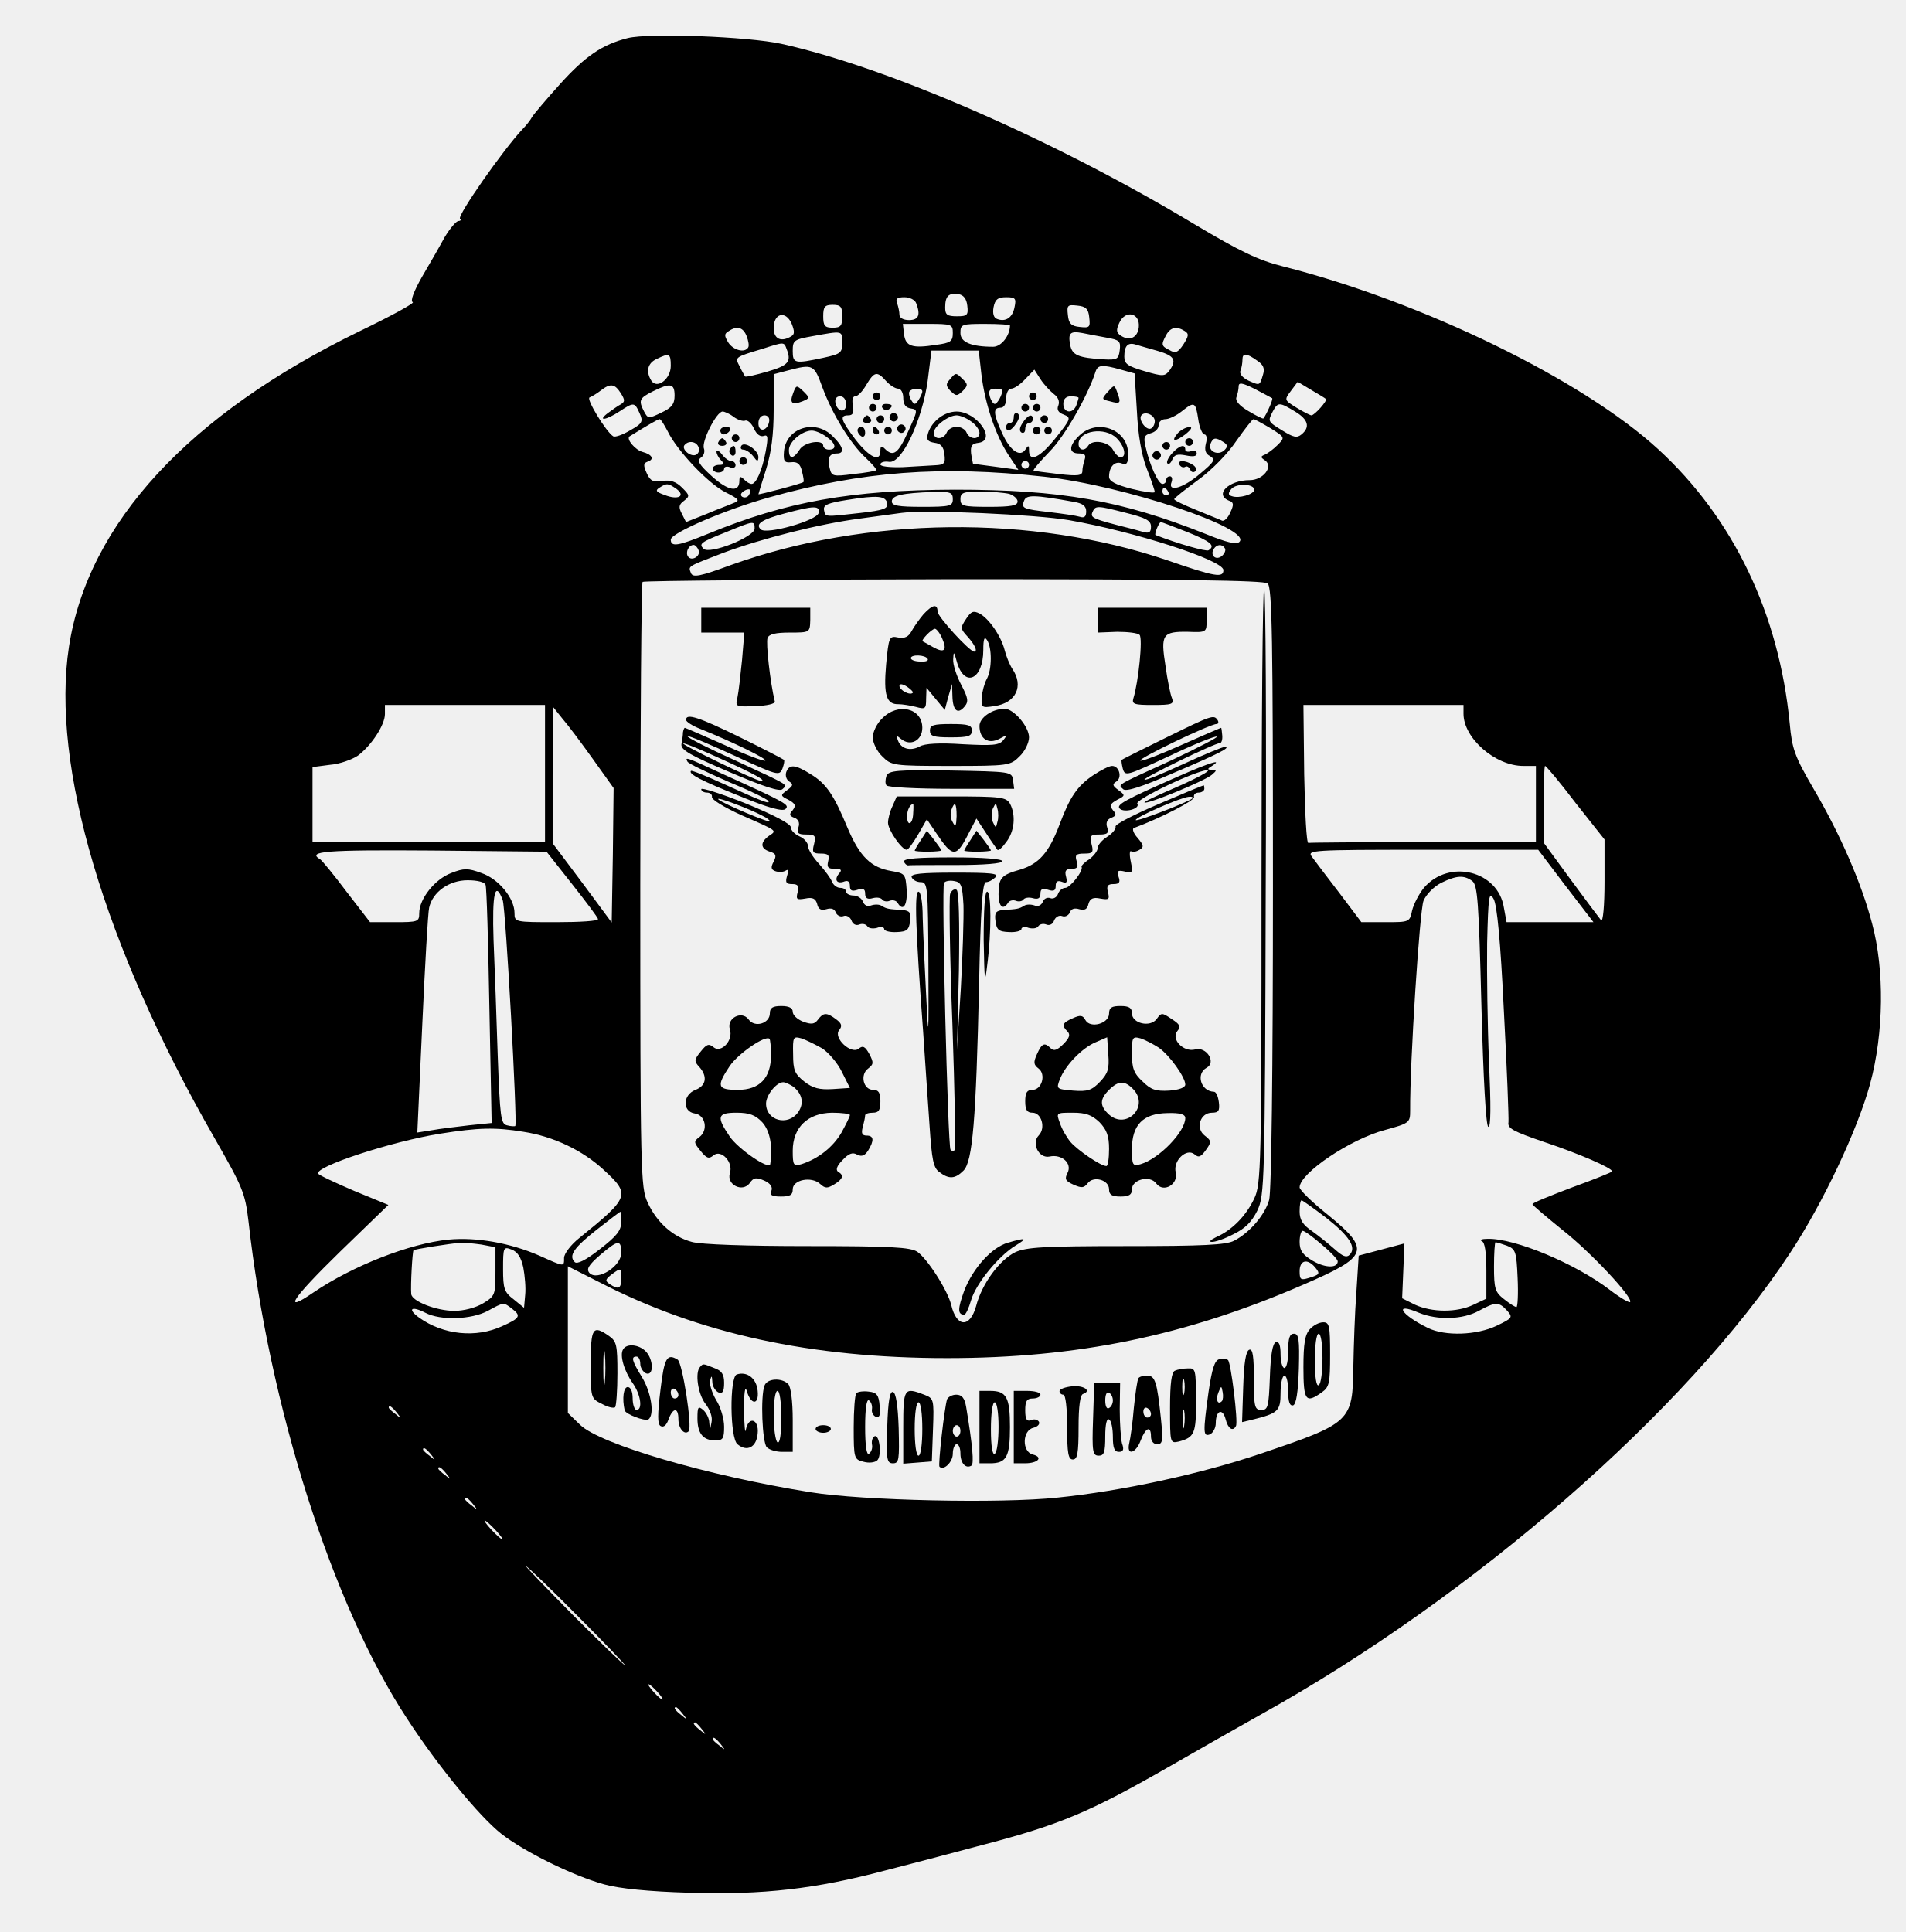
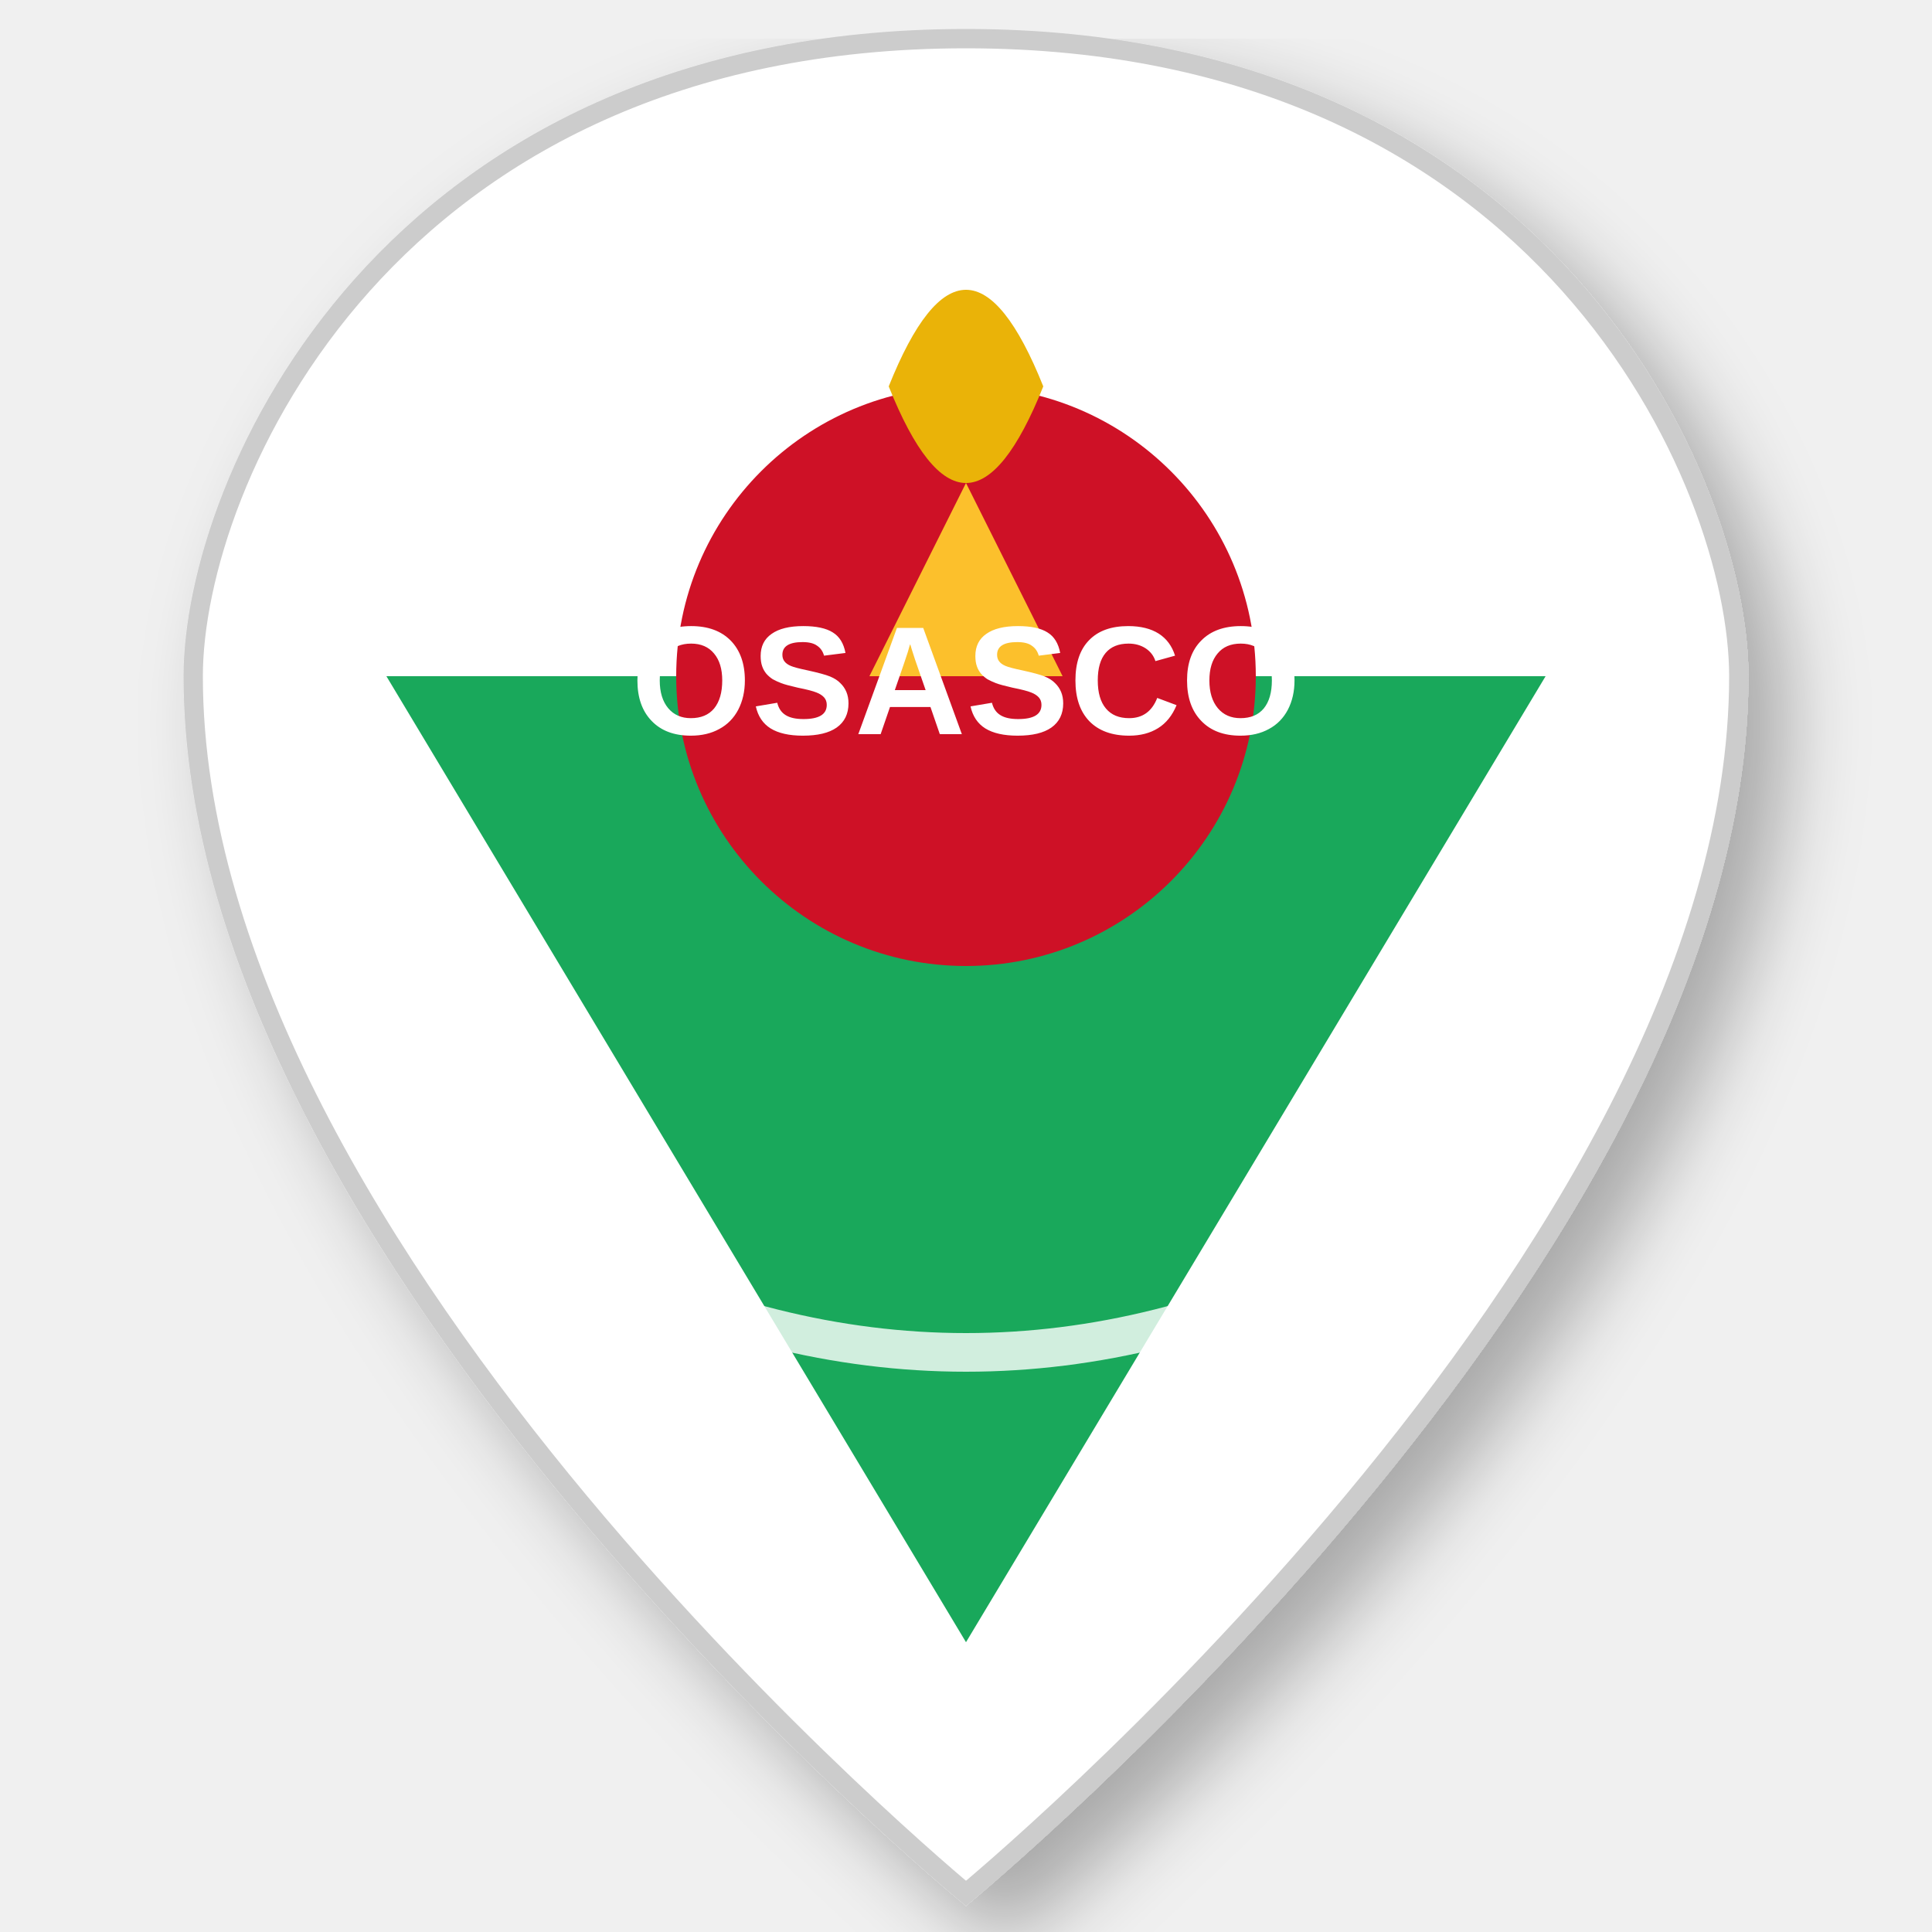
- <svg xmlns="http://www.w3.org/2000/svg" version="1.0" width="500pt" height="507pt" viewBox="0 0 500 507" preserveAspectRatio="xMidYMid meet">
-   <g transform="translate(0,507) scale(0.1,-0.1)" fill="#000000" stroke="none">
-     <path d="M1647 4970 c-67 -17 -111 -47 -177 -120 -36 -40 -69 -79 -74 -87 -4 -8 -16 -23 -25 -32 -50 -53 -172 -227 -164 -235 4 -3 1 -6 -4 -6 -6 0 -22 -19 -36 -42 -13 -24 -40 -71 -60 -105 -21 -37 -31 -63 -24 -66 6 -2 -56 -36 -139 -76 -448 -218 -713 -504 -763 -828 -48 -311 92 -784 381 -1288 75 -131 81 -145 90 -220 54 -484 219 -1005 416 -1305 80 -123 189 -256 247 -302 60 -47 187 -110 270 -133 39 -11 117 -19 225 -22 192 -6 330 10 511 58 63 16 173 45 244 64 216 56 292 88 508 212 64 37 170 97 234 133 558 310 1119 799 1390 1212 86 130 177 323 210 444 36 133 38 299 5 421 -28 106 -83 233 -154 354 -49 84 -56 104 -62 170 -28 289 -148 539 -345 720 -198 182 -618 387 -985 480 -64 16 -112 39 -231 110 -369 222 -804 412 -1085 474 -87 19 -346 29 -403 15z m891 -702 c3 -25 0 -28 -27 -28 -26 0 -31 4 -31 23 0 30 9 39 35 35 13 -2 21 -12 23 -30z m-134 6 c12 -31 6 -44 -19 -44 -15 0 -25 6 -25 14 0 8 -3 21 -6 30 -5 12 0 16 19 16 14 0 28 -7 31 -16z m258 -10 c-5 -27 -23 -40 -46 -31 -9 3 -12 15 -9 31 4 20 11 26 33 26 24 0 27 -3 22 -26z m-452 -24 c0 -25 -4 -30 -25 -30 -21 0 -25 5 -25 30 0 25 4 30 25 30 21 0 25 -5 25 -30z m648 -3 c3 -26 1 -28 -25 -25 -22 2 -29 9 -31 31 -3 26 -1 28 25 25 22 -2 29 -9 31 -31z m-781 -49 c-27 -17 -47 -8 -47 21 0 39 31 47 47 12 8 -20 8 -28 0 -33z m911 23 c-3 -27 -24 -37 -47 -22 -12 8 -13 15 -4 34 16 35 55 26 51 -12z m-488 -15 c0 -22 -6 -26 -44 -31 -63 -10 -80 -4 -84 28 l-3 27 65 0 c63 0 66 -1 66 -24z m150 20 c0 -27 -23 -56 -44 -56 -58 0 -86 12 -86 36 0 23 3 24 65 24 36 0 65 -2 65 -4z m-691 -28 c5 -13 7 -26 4 -30 -9 -15 -39 -7 -52 13 -11 18 -11 23 1 30 22 15 38 10 47 -13z m1150 13 c11 -7 10 -13 -4 -35 -14 -21 -21 -24 -36 -15 -22 11 -23 14 -9 40 11 20 27 24 49 10z m-899 -30 c0 -27 -4 -30 -50 -40 -75 -16 -80 -15 -80 18 0 28 3 30 53 39 78 14 77 15 77 -17z m693 13 c34 -6 38 -9 35 -33 -3 -24 -7 -26 -43 -24 -66 4 -82 11 -87 38 -6 31 0 37 32 31 14 -3 42 -8 63 -12z m-839 -30 c13 -33 5 -43 -50 -59 -31 -9 -57 -15 -59 -13 -1 2 -8 13 -14 26 -13 25 -15 24 61 47 56 18 55 18 62 -1z m974 -5 c44 -13 50 -24 30 -52 -12 -15 -17 -15 -65 -1 -44 13 -53 19 -53 38 0 28 9 38 29 32 9 -3 35 -10 59 -17z m-463 -61 c9 -76 37 -160 71 -212 l26 -39 -59 8 c-32 4 -59 8 -60 8 0 1 -3 13 -5 27 -2 20 2 26 20 28 48 7 -5 82 -58 82 -32 0 -65 -25 -75 -57 -5 -17 -1 -22 17 -25 17 -2 24 -11 26 -30 3 -24 0 -28 -25 -29 -15 -1 -54 -3 -85 -5 -34 -1 -58 2 -58 7 0 6 10 9 23 7 33 -5 86 107 101 212 l10 80 62 0 62 0 7 -62z m-815 22 c0 -35 -36 -62 -51 -39 -15 24 -10 46 14 57 33 16 37 15 37 -18z m1538 14 c17 -11 21 -21 16 -37 -9 -30 -8 -29 -38 -16 -16 8 -25 18 -21 27 3 7 5 20 5 28 0 18 10 18 38 -2z m-1140 -71 c26 -70 73 -147 114 -185 17 -16 29 -30 27 -32 -2 -2 -29 -7 -60 -10 -53 -7 -57 -6 -62 15 -7 27 -1 39 19 39 21 0 17 18 -11 45 -46 47 -123 22 -128 -40 -2 -25 1 -30 19 -28 16 2 24 -5 28 -23 4 -15 6 -28 4 -29 -3 -4 -118 -34 -118 -32 0 1 9 31 20 65 14 45 20 92 20 157 l0 93 38 10 c65 17 68 16 90 -45z m783 47 l36 -10 6 -98 c3 -63 12 -116 26 -152 12 -30 21 -58 21 -61 0 -4 -27 0 -60 8 -43 11 -60 20 -60 32 0 26 15 42 33 35 14 -5 17 0 17 25 0 63 -79 94 -127 49 -29 -27 -30 -48 -2 -48 15 0 19 -4 15 -16 -3 -9 -6 -22 -6 -30 0 -12 -11 -14 -62 -8 -35 4 -64 8 -66 9 -2 2 17 24 42 50 39 39 100 146 120 208 6 20 17 21 67 7z m-176 -64 c11 -8 16 -19 12 -30 -5 -11 0 -19 14 -24 20 -8 19 -11 -20 -60 -42 -53 -71 -67 -71 -34 0 14 -2 14 -9 3 -14 -22 -40 -5 -61 41 -24 52 -25 68 -5 68 9 0 15 9 15 25 0 14 6 25 13 25 8 0 24 11 37 25 l24 25 16 -25 c9 -14 25 -31 35 -39z m-440 34 c10 -11 24 -20 32 -20 7 0 13 -11 13 -24 0 -17 6 -26 20 -28 19 -3 18 -5 -7 -60 -26 -58 -39 -68 -61 -46 -9 9 -12 8 -12 -5 0 -31 -28 -18 -65 29 -39 52 -43 64 -19 64 12 0 15 7 12 25 -3 15 -1 25 6 25 7 0 20 14 29 30 21 35 28 37 52 10z m1013 -45 c3 -3 -15 -43 -23 -53 -1 -2 -19 7 -39 19 -24 14 -35 27 -32 36 3 8 6 21 6 29 0 11 9 10 43 -7 23 -12 43 -23 45 -24z m141 -2 c5 -4 -30 -43 -38 -43 -3 0 -21 9 -39 20 -32 20 -33 20 -15 44 l18 24 35 -21 c19 -11 37 -22 39 -24z m-1850 15 c11 -18 11 -22 0 -29 -8 -4 -23 -15 -34 -23 -29 -22 -5 -19 30 4 38 25 40 25 53 -4 10 -22 8 -27 -24 -45 -20 -12 -40 -19 -45 -16 -19 12 -72 99 -62 102 5 2 19 10 29 18 26 20 37 18 53 -7z m141 -6 c0 -22 -7 -32 -35 -45 -33 -16 -35 -16 -45 3 -15 29 -13 35 23 53 46 23 57 21 57 -11z m650 11 c0 -5 -5 -15 -10 -23 -9 -13 -11 -13 -19 0 -5 8 -7 18 -5 22 6 10 34 11 34 1z m210 3 c0 -12 -13 -36 -20 -36 -4 0 -10 9 -13 20 -4 15 0 20 14 20 10 0 19 -2 19 -4z m-410 -37 c0 -24 -23 -21 -28 4 -2 10 3 17 12 17 10 0 16 -9 16 -21z m610 17 c0 -2 -3 -11 -6 -20 -9 -23 -34 -20 -34 4 0 13 7 20 20 20 11 0 20 -2 20 -4z m314 -56 c3 -22 11 -40 16 -40 6 0 8 -11 4 -24 -4 -17 -1 -27 11 -33 15 -9 11 -15 -26 -46 -44 -38 -86 -50 -75 -22 3 8 1 15 -4 15 -6 0 -10 -4 -10 -10 0 -5 -4 -10 -10 -10 -11 0 -34 51 -44 97 -6 25 -4 31 13 36 12 3 21 12 21 21 0 9 8 16 18 16 9 0 28 9 42 20 34 27 37 26 44 -20z m254 20 c35 -21 40 -41 17 -60 -12 -10 -21 -8 -50 10 -39 24 -39 24 -25 51 13 24 17 24 58 -1z m-1473 -14 c11 -8 24 -12 30 -10 6 3 17 -7 23 -20 7 -16 17 -23 26 -20 11 4 12 -3 5 -41 -9 -49 -25 -85 -37 -85 -5 0 -13 5 -20 12 -9 9 -12 8 -12 -4 0 -31 -29 -27 -72 12 -34 31 -40 41 -29 49 8 5 11 16 8 24 -7 18 33 97 49 97 5 0 19 -6 29 -14z m1105 -11 c0 -8 -4 -16 -9 -19 -12 -8 -34 21 -27 33 9 14 36 2 36 -14z m-1012 -2 c-5 -25 -28 -28 -28 -4 0 12 6 21 16 21 9 0 14 -7 12 -17z m530 1 c12 -8 22 -22 22 -30 0 -19 -26 -18 -34 1 -3 8 -15 15 -26 15 -11 0 -23 -7 -26 -15 -8 -19 -34 -20 -34 -1 0 17 38 46 60 46 9 0 26 -7 38 -16z m-796 -26 c24 -50 106 -137 152 -160 36 -18 38 -22 21 -28 -11 -5 -44 -17 -72 -29 l-53 -21 -11 22 c-9 17 -8 24 6 34 15 12 15 14 -5 34 -16 16 -30 21 -52 18 -24 -4 -32 0 -41 20 -9 20 -9 26 1 30 20 6 14 19 -12 26 -19 5 -44 34 -34 41 49 30 74 45 79 45 3 0 12 -15 21 -32z m1582 8 c38 -24 38 -24 18 -44 -11 -11 -26 -22 -33 -25 -12 -5 -12 -7 0 -15 23 -16 -4 -52 -40 -52 -55 0 -94 -38 -54 -54 12 -4 13 -10 3 -31 -6 -14 -16 -24 -22 -21 -6 3 -37 15 -68 28 -32 13 -57 25 -57 28 0 3 28 25 62 50 35 25 79 70 101 103 22 31 42 57 45 57 3 0 23 -11 45 -24z m-1166 -22 c25 -17 29 -34 7 -34 -8 0 -15 5 -15 10 0 18 -50 10 -62 -10 -16 -25 -28 -26 -28 -1 0 22 35 51 60 51 9 0 26 -7 38 -16z m762 -4 c21 -21 27 -50 10 -50 -5 0 -14 9 -20 20 -11 21 -54 28 -65 10 -9 -15 -25 -12 -25 5 0 35 69 46 100 15z m280 -10 c11 -7 12 -12 3 -21 -16 -16 -44 -4 -37 16 7 17 13 18 34 5z m-1377 -14 c3 -8 0 -17 -8 -20 -15 -5 -39 17 -28 27 11 12 31 8 36 -7z m867 -46 c0 -5 -4 -10 -10 -10 -5 0 -10 5 -10 10 0 6 5 10 10 10 6 0 10 -4 10 -10z m40 -31 c209 -23 547 -136 512 -171 -8 -8 -35 -1 -89 21 -221 88 -379 116 -658 116 -273 -1 -441 -31 -648 -116 -78 -32 -97 -35 -97 -15 0 17 141 78 259 111 243 68 449 84 721 54z m-965 -32 c25 -19 4 -30 -31 -16 -23 8 -25 12 -14 19 20 13 23 12 45 -3z m1516 -2 c0 -12 -40 -24 -59 -17 -10 3 -10 8 -1 19 13 15 59 14 60 -2z m-1326 -14 c-3 -6 -11 -8 -17 -5 -6 4 -5 9 3 15 16 10 23 4 14 -10z m1100 9 c3 -5 1 -10 -4 -10 -6 0 -11 5 -11 10 0 6 2 10 4 10 3 0 8 -4 11 -10z m-565 -20 c0 -18 -7 -20 -80 -20 -63 0 -80 3 -80 14 0 16 27 22 108 25 46 1 52 -1 52 -19z m148 14 c12 -4 22 -13 22 -20 0 -11 -18 -14 -75 -14 -68 0 -75 2 -75 20 0 17 7 20 53 20 28 0 62 -3 75 -6z m-320 -25 c2 -14 -10 -18 -70 -25 -97 -11 -92 -11 -96 8 -2 13 10 18 60 26 81 13 102 11 106 -9z m490 4 c23 -4 32 -11 32 -25 0 -14 -5 -18 -17 -14 -10 3 -45 8 -78 12 -71 8 -76 10 -68 30 6 16 25 16 131 -3z m-670 -29 c-4 -20 -138 -58 -152 -43 -15 14 3 26 64 42 75 20 92 21 88 1z m807 0 c52 -13 65 -20 65 -36 0 -15 -5 -18 -20 -14 -11 3 -28 8 -37 10 -95 24 -102 27 -97 41 8 19 11 19 89 -1z m-150 -19 c172 -30 405 -105 405 -131 0 -21 -21 -18 -148 26 -353 120 -789 115 -1145 -13 -81 -30 -99 -33 -104 -21 -7 19 -12 16 84 53 102 38 252 76 358 90 44 6 94 13 110 15 62 9 353 -4 440 -19z m-825 -22 c0 -22 -118 -69 -134 -53 -13 13 -8 17 60 44 73 30 74 30 74 9z m1135 -9 c62 -25 75 -36 56 -48 -6 -4 -80 17 -139 40 -4 2 9 34 14 34 2 0 33 -12 69 -26z m-1282 -48 c6 -16 -19 -30 -28 -16 -7 11 2 30 15 30 4 0 10 -6 13 -14z m1381 5 c3 -5 -1 -14 -8 -20 -16 -13 -32 2 -21 19 8 12 22 13 29 1z m112 -92 c12 -10 14 -143 14 -798 0 -484 -4 -799 -10 -820 -11 -39 -51 -86 -92 -107 -21 -11 -82 -14 -283 -14 -217 0 -262 -3 -291 -16 -41 -20 -88 -83 -103 -142 -16 -57 -51 -56 -65 3 -9 38 -62 121 -89 140 -18 12 -70 15 -287 15 -159 0 -281 4 -305 11 -49 13 -92 51 -116 104 -18 38 -19 82 -19 831 0 435 3 793 6 797 4 3 371 6 817 7 592 0 813 -3 823 -11z m-1896 -499 l0 -180 -305 0 -305 0 0 99 0 98 46 6 c26 2 58 14 73 24 36 27 71 81 71 109 l0 24 210 0 210 0 0 -180z m2410 157 c0 -64 83 -137 157 -137 l33 0 0 -100 0 -100 -295 0 c-162 0 -298 -1 -302 -2 -5 -2 -9 79 -11 180 l-2 182 210 0 210 0 0 -23z m-2285 -118 l55 -77 -2 -176 -3 -177 -77 104 -78 104 0 179 1 179 24 -30 c14 -16 50 -64 80 -106z m2579 -116 l76 -96 0 -111 c0 -63 -4 -106 -9 -101 -5 6 -41 54 -80 107 l-71 97 0 100 c0 56 2 101 4 101 3 0 39 -43 80 -97z m-2633 -213 c37 -47 68 -88 68 -92 1 -5 -48 -8 -109 -8 -109 0 -110 0 -110 24 0 39 -42 90 -87 105 -35 13 -46 13 -79 0 -43 -16 -84 -68 -84 -105 0 -23 -3 -24 -65 -24 l-64 0 -61 79 c-33 44 -65 83 -70 86 -35 21 12 25 292 23 l302 -3 67 -85z m2607 -5 l73 -95 -114 0 -114 0 -7 38 c-15 97 -144 129 -210 52 -13 -16 -27 -43 -31 -60 -6 -30 -8 -30 -70 -30 l-63 0 -58 77 c-33 43 -65 85 -72 95 -13 17 1 18 290 18 l304 0 72 -95z m-245 13 c14 -11 17 -53 24 -327 5 -194 12 -316 18 -318 7 -2 7 56 2 169 -4 95 -6 236 -5 313 3 124 5 137 17 116 9 -16 18 -108 27 -295 8 -149 13 -280 12 -291 -3 -16 12 -24 94 -52 90 -30 178 -68 178 -77 0 -2 -47 -21 -105 -42 -58 -22 -105 -41 -104 -44 0 -3 36 -33 79 -68 74 -58 187 -179 177 -189 -3 -2 -27 12 -53 32 -90 69 -250 136 -321 134 -15 0 -22 -3 -15 -6 8 -3 12 -29 12 -78 l0 -73 -34 -16 c-44 -21 -109 -20 -153 0 l-34 17 3 72 3 72 -60 -16 -60 -16 -6 -95 c-4 -52 -7 -140 -8 -195 -2 -146 -5 -149 -244 -230 -157 -53 -364 -98 -532 -115 -149 -16 -513 -8 -648 14 -269 43 -553 126 -605 177 l-32 31 0 193 0 192 83 -42 c261 -135 555 -199 912 -199 341 0 624 58 933 192 174 75 180 91 65 185 -40 32 -73 64 -73 71 0 37 133 127 225 151 62 17 65 19 65 49 -1 128 25 526 35 552 7 17 27 37 46 47 41 20 60 21 82 5z m-2589 -10 c3 -7 7 -151 10 -319 l6 -306 -59 -6 c-33 -4 -77 -9 -98 -13 l-38 -6 13 284 c7 155 15 294 18 306 9 41 52 72 101 72 26 0 45 -5 47 -12z m45 -40 c8 -22 39 -586 33 -593 -2 -1 -11 -1 -22 2 -16 4 -18 21 -24 181 -3 98 -8 234 -11 305 -4 123 4 158 24 105z m54 -608 c79 -12 156 -49 211 -100 71 -65 68 -72 -63 -178 -23 -18 -41 -42 -41 -53 0 -24 2 -24 -65 6 -76 33 -164 49 -238 42 -102 -10 -252 -69 -355 -139 -83 -57 -56 -16 70 107 l127 123 -90 37 c-49 21 -92 41 -94 45 -11 18 194 85 320 105 101 16 145 17 218 5z m2107 -226 c61 -48 80 -78 61 -97 -8 -8 -18 -4 -38 14 -16 14 -43 36 -60 48 -25 17 -33 30 -33 52 0 16 2 29 5 29 3 0 32 -21 65 -46z m-1850 -11 c0 -22 -12 -37 -56 -71 -38 -30 -60 -40 -66 -34 -17 17 -2 38 59 86 32 25 59 46 61 46 1 0 2 -12 2 -27z m1838 -59 c23 -19 42 -39 42 -44 0 -18 -32 -18 -65 1 -27 16 -35 27 -35 50 0 16 4 29 8 29 5 0 27 -16 50 -36z m-2205 0 l37 -7 0 -63 c0 -62 -1 -65 -32 -84 -20 -12 -51 -20 -76 -20 -47 0 -111 25 -113 44 -2 24 3 111 6 115 3 3 92 17 125 20 8 0 32 -2 53 -5z m367 -22 c0 -35 -62 -74 -83 -53 -9 10 -4 20 27 47 48 41 56 42 56 6z m2324 19 c23 -9 25 -16 28 -85 2 -42 0 -76 -3 -76 -4 0 -18 9 -33 21 -23 18 -26 27 -26 85 0 35 2 64 4 64 3 0 16 -4 30 -9z m-2581 -57 c4 -21 7 -54 5 -72 l-3 -34 -27 22 c-25 19 -28 28 -28 80 0 57 1 59 22 51 16 -6 25 -20 31 -47z m2077 1 c15 -18 13 -20 -17 -29 -20 -6 -23 -4 -23 18 0 29 20 34 40 11z m-1820 -30 c0 -27 -7 -30 -30 -15 -13 9 -12 12 4 25 26 19 26 19 26 -10z m-287 -79 c25 -19 22 -25 -25 -46 -69 -32 -155 -23 -218 22 -32 23 -21 32 16 13 40 -21 121 -18 164 5 42 23 41 23 63 6z m2611 -5 c16 -18 15 -20 -27 -40 -52 -25 -135 -28 -180 -6 -72 35 -92 69 -24 40 49 -20 115 -18 157 5 44 24 53 24 74 1z m-2913 -268 c13 -16 12 -17 -3 -4 -10 7 -18 15 -18 17 0 8 8 3 21 -13z m90 -110 c13 -16 12 -17 -3 -4 -10 7 -18 15 -18 17 0 8 8 3 21 -13z m40 -50 c13 -16 12 -17 -3 -4 -10 7 -18 15 -18 17 0 8 8 3 21 -13z m70 -80 c13 -16 12 -17 -3 -4 -10 7 -18 15 -18 17 0 8 8 3 21 -13z m59 -68 c13 -14 21 -25 18 -25 -2 0 -15 11 -28 25 -13 14 -21 25 -18 25 2 0 15 -11 28 -25z m215 -225 c71 -71 127 -130 125 -130 -3 0 -64 59 -135 130 -71 72 -127 130 -125 130 3 0 64 -58 135 -130z m210 -200 c10 -11 16 -20 13 -20 -3 0 -13 9 -23 20 -10 11 -16 20 -13 20 3 0 13 -9 23 -20z m66 -57 c13 -16 12 -17 -3 -4 -17 13 -22 21 -14 21 2 0 10 -8 17 -17z m50 -40 c13 -16 12 -17 -3 -4 -17 13 -22 21 -14 21 2 0 10 -8 17 -17z m50 -40 c13 -16 12 -17 -3 -4 -10 7 -18 15 -18 17 0 8 8 3 21 -13z" />
-     <path d="M2492 4074 c-11 -12 -10 -17 2 -30 15 -14 17 -14 32 0 14 14 14 18 0 31 -18 18 -18 18 -34 -1z" />
-     <path d="M2081 4038 c-10 -26 -3 -32 25 -21 19 8 19 9 2 26 -18 17 -19 17 -27 -5z" />
-     <path d="M2907 4042 c-17 -19 -17 -20 5 -25 28 -8 30 -5 20 22 -8 22 -8 22 -25 3z" />
-     <path d="M2700 4030 c0 -5 5 -10 10 -10 6 0 10 5 10 10 0 6 -4 10 -10 10 -5 0 -10 -4 -10 -10z" />
-     <path d="M2680 4000 c0 -5 5 -10 10 -10 6 0 10 5 10 10 0 6 -4 10 -10 10 -5 0 -10 -4 -10 -10z" />
-     <path d="M2710 4000 c0 -5 5 -10 10 -10 6 0 10 5 10 10 0 6 -4 10 -10 10 -5 0 -10 -4 -10 -10z" />
-     <path d="M2660 3976 c0 -9 -4 -16 -10 -16 -5 0 -10 -4 -10 -10 0 -16 14 -11 27 10 8 12 9 21 3 25 -6 3 -10 -1 -10 -9z" />
-     <path d="M2683 3960 c-8 -12 -9 -21 -3 -25 6 -3 10 1 10 9 0 9 5 16 10 16 6 0 10 5 10 10 0 16 -14 11 -27 -10z" />
-     <path d="M2730 3970 c0 -5 5 -10 10 -10 6 0 10 5 10 10 0 6 -4 10 -10 10 -5 0 -10 -4 -10 -10z" />
-     <path d="M2710 3940 c0 -5 5 -10 10 -10 6 0 10 5 10 10 0 6 -4 10 -10 10 -5 0 -10 -4 -10 -10z" />
-     <path d="M2740 3940 c0 -5 5 -10 10 -10 6 0 10 5 10 10 0 6 -4 10 -10 10 -5 0 -10 -4 -10 -10z" />
-     <path d="M2290 4030 c0 -5 5 -10 10 -10 6 0 10 5 10 10 0 6 -4 10 -10 10 -5 0 -10 -4 -10 -10z" />
-     <path d="M2280 4000 c0 -5 5 -10 10 -10 6 0 10 5 10 10 0 6 -4 10 -10 10 -5 0 -10 -4 -10 -10z" />
-     <path d="M2315 4000 c4 -6 11 -8 16 -5 14 9 11 15 -7 15 -8 0 -12 -5 -9 -10z" />
-     <path d="M2336 3981 c-4 -5 -2 -12 3 -15 5 -4 12 -2 15 3 4 5 2 12 -3 15 -5 4 -12 2 -15 -3z" />
-     <path d="M2265 3970 c-3 -5 1 -10 10 -10 9 0 13 5 10 10 -3 6 -8 10 -10 10 -2 0 -7 -4 -10 -10z" />
-     <path d="M2300 3970 c0 -5 5 -10 10 -10 6 0 10 5 10 10 0 6 -4 10 -10 10 -5 0 -10 -4 -10 -10z" />
-     <path d="M2356 3951 c-4 -5 -2 -12 3 -15 5 -4 12 -2 15 3 4 5 2 12 -3 15 -5 4 -12 2 -15 -3z" />
-     <path d="M2250 3941 c0 -6 5 -13 10 -16 6 -3 10 1 10 9 0 9 -4 16 -10 16 -5 0 -10 -4 -10 -9z" />
-     <path d="M2290 3940 c0 -5 5 -10 11 -10 5 0 7 5 4 10 -3 6 -8 10 -11 10 -2 0 -4 -4 -4 -10z" />
-     <path d="M2320 3940 c0 -5 5 -10 10 -10 6 0 10 5 10 10 0 6 -4 10 -10 10 -5 0 -10 -4 -10 -10z" />
-     <path d="M3091 3934 c-20 -23 -9 -25 19 -4 16 13 20 20 10 19 -8 0 -21 -7 -29 -15z" />
-     <path d="M3110 3910 c0 -5 5 -10 10 -10 6 0 10 5 10 10 0 6 -4 10 -10 10 -5 0 -10 -4 -10 -10z" />
-     <path d="M3050 3900 c0 -5 5 -10 10 -10 6 0 10 5 10 10 0 6 -4 10 -10 10 -5 0 -10 -4 -10 -10z" />
-     <path d="M3075 3880 c-10 -11 -15 -23 -12 -26 4 -4 9 1 13 10 5 13 14 15 35 11 19 -4 29 -3 29 5 0 7 -7 10 -15 6 -8 -3 -15 -1 -15 4 0 16 -16 11 -35 -10z" />
-     <path d="M3026 3881 c-4 -5 -2 -12 3 -15 5 -4 12 -2 15 3 4 5 2 12 -3 15 -5 4 -12 2 -15 -3z" />
-     <path d="M3095 3850 c4 -6 10 -8 15 -5 4 3 10 -1 13 -7 2 -7 8 -9 13 -5 5 4 2 12 -6 17 -20 13 -43 13 -35 0z" />
-     <path d="M1890 3940 c0 -5 4 -10 9 -10 6 0 13 5 16 10 3 6 -1 10 -9 10 -9 0 -16 -4 -16 -10z" />
-     <path d="M1920 3920 c0 -5 5 -10 10 -10 6 0 10 5 10 10 0 6 -4 10 -10 10 -5 0 -10 -4 -10 -10z" />
-     <path d="M1885 3910 c-3 -5 1 -10 10 -10 9 0 13 5 10 10 -3 6 -8 10 -10 10 -2 0 -7 -4 -10 -10z" />
-     <path d="M1945 3900 c-3 -6 -1 -10 6 -10 6 0 18 -8 25 -17 11 -15 13 -15 14 -3 0 19 -37 43 -45 30z" />
-     <path d="M1915 3891 c-3 -5 -1 -12 5 -16 5 -3 10 1 10 9 0 18 -6 21 -15 7z" />
-     <path d="M1880 3885 c0 -6 5 -16 12 -23 9 -9 8 -12 -5 -12 -9 0 -17 -4 -17 -10 0 -5 7 -10 15 -10 8 0 15 4 15 10 0 5 7 7 15 4 8 -4 15 -1 15 5 0 6 -5 11 -11 11 -7 0 -18 8 -25 18 -7 9 -14 12 -14 7z" />
-     <path d="M1940 3860 c0 -5 5 -10 10 -10 6 0 10 5 10 10 0 6 -4 10 -10 10 -5 0 -10 -4 -10 -10z" />
-     <path d="M3310 2749 c0 -741 -1 -786 -19 -824 -21 -45 -58 -83 -99 -101 -15 -7 -21 -13 -13 -13 8 -1 34 8 57 20 31 15 48 32 63 62 19 41 20 66 22 834 2 436 0 796 -4 799 -4 4 -7 -346 -7 -777z" />
-     <path d="M1840 3443 l0 -33 56 0 57 0 -6 -72 c-4 -40 -9 -84 -12 -98 -6 -25 -5 -25 47 -23 30 1 52 6 51 12 -12 49 -24 155 -19 167 4 10 21 14 58 14 53 0 53 0 54 33 l0 32 -143 0 -143 0 0 -32z" />
-     <path d="M2423 3458 c-11 -13 -25 -33 -31 -44 -8 -15 -18 -20 -35 -17 -24 5 -25 2 -32 -71 -7 -81 1 -105 33 -104 9 0 29 -3 45 -7 25 -7 27 -5 27 21 l1 29 24 -29 24 -29 9 34 10 34 1 -32 c1 -38 14 -49 32 -27 11 13 9 23 -9 57 -12 23 -22 53 -21 67 1 22 2 21 10 -8 20 -68 69 -45 69 32 0 30 3 37 10 26 13 -20 13 -77 -1 -102 -6 -11 -12 -33 -13 -48 -2 -27 0 -28 33 -23 57 8 78 53 47 98 -7 11 -16 33 -20 49 -9 36 -41 83 -66 96 -16 8 -22 6 -35 -14 -16 -24 -15 -26 4 -47 19 -21 27 -39 17 -39 -12 0 -96 92 -96 105 0 21 -13 19 -37 -7z m49 -63 c14 -32 6 -40 -24 -23 -12 7 -25 14 -27 15 -5 3 23 32 32 33 4 0 13 -11 19 -25z m-38 -54 c3 -5 -5 -8 -19 -7 -14 0 -25 4 -25 9 0 10 38 9 44 -2z m-39 -89 c-7 -8 -35 7 -35 18 0 6 7 6 20 -2 10 -7 17 -14 15 -16z" />
-     <path d="M2880 3443 l0 -33 51 2 c28 0 54 -3 59 -8 9 -9 -3 -124 -16 -166 -5 -16 2 -18 51 -18 50 0 56 2 50 18 -4 9 -12 48 -17 85 -13 82 -8 90 59 89 49 -2 49 -1 49 31 l0 32 -143 0 -143 0 0 -32z" />
-     <path d="M2315 3185 c-14 -13 -25 -36 -25 -50 0 -14 11 -37 25 -50 24 -24 28 -25 180 -25 152 0 156 1 180 25 14 13 25 36 25 50 0 28 -40 75 -64 75 -32 0 -66 -23 -66 -45 0 -34 23 -49 52 -34 20 11 22 11 10 -4 -11 -13 -29 -14 -106 -10 -60 4 -100 2 -113 -6 -25 -13 -49 -6 -57 16 -5 13 -4 14 8 4 25 -21 56 -4 56 29 0 52 -64 67 -105 25z" />
-     <path d="M1800 3181 c0 -5 17 -16 38 -24 89 -36 174 -78 170 -83 -3 -3 -51 15 -107 41 -56 25 -103 45 -104 45 -2 0 -4 -6 -5 -12 0 -7 -2 -21 -4 -31 -2 -15 23 -29 126 -73 91 -39 132 -52 139 -45 13 13 24 7 -125 76 -71 32 -126 60 -124 63 3 2 58 -21 123 -51 113 -52 118 -54 126 -34 4 11 6 21 4 23 -2 2 -54 29 -115 59 -108 53 -142 64 -142 46z m93 -103 c89 -40 122 -59 102 -57 -14 1 -212 97 -202 98 5 1 50 -18 100 -41z" />
-     <path d="M3059 3134 c-63 -31 -115 -57 -116 -58 -1 -1 0 -11 3 -23 6 -21 10 -19 122 33 63 30 120 53 125 51 5 -1 -49 -29 -119 -62 -151 -69 -140 -63 -127 -76 7 -7 46 5 126 40 125 53 158 70 141 71 -6 0 -55 -20 -109 -45 -54 -25 -100 -44 -102 -41 -5 4 184 96 198 96 4 0 7 9 6 20 -1 11 -2 20 -3 20 -1 0 -48 -20 -104 -45 -56 -25 -105 -44 -108 -41 -5 6 183 96 200 96 5 0 6 5 3 10 -10 15 -14 14 -136 -46z" />
-     <path d="M2440 3153 c0 -15 9 -18 55 -18 46 0 55 3 55 18 0 14 -9 17 -55 17 -46 0 -55 -3 -55 -17z" />
-     <path d="M1804 3071 c3 -5 51 -28 106 -52 56 -23 103 -46 106 -51 6 -10 -19 0 -120 46 -44 20 -81 35 -83 33 -7 -8 25 -25 130 -67 75 -31 111 -40 118 -33 11 11 5 15 -165 92 -95 44 -100 46 -92 32z" />
-     <path d="M3095 3034 c-146 -64 -167 -76 -157 -86 12 -12 55 0 46 13 -5 9 109 66 166 84 47 14 6 -11 -73 -45 -42 -18 -76 -34 -74 -36 6 -6 161 58 177 73 13 11 13 13 0 13 -13 0 -13 2 0 10 31 20 -8 8 -85 -26z" />
-     <path d="M2063 3044 c-3 -9 0 -20 8 -25 11 -7 10 -11 -5 -22 -19 -14 -19 -15 3 -26 18 -10 20 -15 11 -27 -10 -11 -9 -15 4 -20 11 -4 15 -13 11 -25 -5 -15 -1 -19 20 -19 24 0 26 -3 21 -25 -6 -22 -3 -25 18 -25 19 0 23 -4 19 -20 -4 -16 0 -20 17 -20 18 0 20 -3 11 -13 -13 -16 -5 -28 15 -20 9 3 14 -1 14 -12 0 -12 5 -15 20 -10 15 5 20 2 20 -10 0 -12 6 -16 20 -12 11 3 22 1 25 -4 3 -4 12 -6 19 -3 8 3 17 1 21 -5 14 -24 26 -8 24 33 -3 42 -4 44 -39 50 -55 9 -84 38 -116 113 -36 87 -56 117 -98 142 -40 25 -55 26 -63 5z" />
-     <path d="M2869 3036 c-43 -29 -62 -58 -89 -130 -28 -74 -54 -103 -103 -118 -50 -14 -57 -22 -57 -65 0 -32 12 -43 25 -22 4 6 13 8 21 5 7 -3 16 -1 19 3 3 5 14 7 25 4 14 -4 20 0 20 12 0 12 5 15 20 10 15 -5 20 -2 20 10 0 12 5 15 16 11 13 -5 15 -2 11 14 -4 15 0 20 15 20 15 0 18 5 13 20 -5 16 -2 20 20 20 22 0 25 3 19 25 -5 22 -3 25 21 25 21 0 25 4 20 19 -4 12 0 21 11 25 13 5 14 9 4 20 -9 12 -7 17 11 27 22 11 22 12 3 26 -15 11 -16 15 -5 22 16 10 8 41 -11 41 -8 0 -29 -11 -49 -24z" />
-     <path d="M2326 3034 c-3 -9 -4 -20 0 -25 3 -5 79 -9 170 -9 l165 0 -3 23 c-3 22 -6 22 -164 25 -141 2 -162 0 -168 -14z" />
-     <path d="M1840 2999 c0 -5 7 -9 15 -9 8 0 14 -5 13 -11 -2 -7 33 -28 77 -48 98 -43 94 -40 72 -55 -23 -17 -22 -33 3 -41 16 -5 18 -10 10 -26 -8 -15 -7 -21 4 -25 8 -3 20 -3 27 1 8 5 9 1 4 -14 -5 -17 -2 -21 13 -21 16 0 19 -5 15 -21 -5 -19 -3 -21 20 -17 19 4 27 0 31 -14 3 -14 10 -18 24 -14 13 4 22 1 25 -9 4 -8 13 -12 20 -9 8 3 17 -2 21 -11 3 -10 12 -15 21 -11 8 3 17 1 21 -5 3 -5 14 -7 25 -4 10 4 19 2 19 -3 0 -5 15 -9 33 -8 27 1 32 6 35 29 3 22 -1 27 -20 29 -37 2 -42 3 -55 11 -6 4 -18 4 -27 1 -10 -4 -18 0 -22 10 -3 9 -15 16 -25 16 -10 0 -19 5 -19 10 0 6 -7 10 -15 10 -9 0 -18 7 -22 16 -3 9 -19 30 -34 47 -16 17 -29 38 -29 47 0 8 -10 20 -22 25 -13 6 -23 16 -23 24 0 9 -44 32 -117 62 -65 26 -118 43 -118 38z m161 -70 c11 -5 19 -12 19 -14 0 -6 -123 46 -135 57 -10 10 83 -25 116 -43z" />
-     <path d="M3040 2960 c-63 -27 -114 -53 -113 -59 2 -6 -8 -18 -22 -27 -14 -9 -25 -22 -25 -30 0 -7 -10 -20 -22 -29 -13 -8 -22 -18 -20 -20 5 -10 -30 -55 -43 -55 -7 0 -16 -7 -19 -16 -3 -9 -13 -14 -20 -11 -8 3 -17 -1 -20 -10 -4 -9 -13 -13 -22 -9 -9 3 -21 3 -27 -1 -13 -8 -18 -9 -55 -11 -19 -2 -23 -7 -20 -29 3 -23 8 -28 36 -29 17 -1 32 3 32 8 0 5 9 7 19 3 11 -3 22 -1 25 4 4 6 13 8 21 5 9 -4 18 1 21 11 4 9 13 14 21 11 7 -3 16 1 20 9 3 10 12 13 25 9 14 -4 21 0 24 14 4 14 12 18 31 14 23 -4 25 -2 20 17 -4 16 -1 21 15 21 15 0 18 5 13 19 -5 16 -2 18 16 14 20 -6 22 -3 16 26 -4 18 -3 30 1 27 4 -3 14 -1 22 4 12 7 11 12 -5 31 -11 12 -15 24 -10 26 70 26 159 72 158 81 -2 7 4 12 12 12 8 0 15 5 15 10 0 6 -1 10 -2 9 -2 0 -55 -22 -118 -49z m89 15 c-11 -10 -149 -63 -149 -57 0 8 117 59 139 61 8 1 12 -1 10 -4z" />
-     <path d="M2342 2955 c-7 -14 -12 -34 -12 -44 0 -19 36 -71 49 -71 4 0 17 18 30 40 l23 40 25 -37 c43 -64 52 -64 84 -1 l21 40 25 -38 c14 -22 28 -41 30 -44 3 -3 13 6 23 20 22 28 26 71 10 101 -10 17 -23 19 -154 19 l-143 0 -11 -25z m54 -20 c-1 -29 -16 -35 -16 -7 0 16 8 32 16 32 1 0 1 -11 0 -25z m114 -7 c-1 -26 -3 -30 -10 -16 -6 9 -7 23 -4 32 9 25 14 19 14 -16z m107 -15 c-4 -17 -4 -17 -12 0 -4 9 -4 25 0 35 8 16 8 16 12 0 3 -10 3 -26 0 -35z" />
-     <path d="M2416 2865 c-9 -13 -16 -26 -16 -27 0 -2 16 -3 35 -3 19 0 35 2 35 3 0 2 -9 15 -19 28 l-19 24 -16 -25z" />
-     <path d="M2546 2865 c-9 -13 -16 -26 -16 -27 0 -2 16 -3 35 -3 19 0 35 2 35 3 0 2 -9 15 -19 28 l-19 24 -16 -25z" />
-     <path d="M2372 2809 c2 -6 7 -10 11 -10 4 1 61 1 127 1 73 0 120 4 120 10 0 6 -50 10 -131 10 -89 0 -130 -3 -127 -11z" />
-     <path d="M2392 2768 c3 -7 13 -13 24 -13 18 0 19 -10 20 -215 1 -200 0 -206 -6 -80 -4 74 -8 165 -9 203 0 38 -5 67 -11 67 -11 0 -8 -94 12 -365 5 -77 13 -189 17 -249 6 -90 10 -111 26 -122 25 -19 41 -18 63 4 24 24 33 132 41 492 4 196 9 265 18 265 7 0 18 6 25 13 10 10 -12 12 -106 12 -89 0 -117 -3 -114 -12z m136 -73 c1 -33 -2 -132 -7 -220 l-10 -160 5 207 c2 133 0 209 -6 213 -6 3 -13 -1 -17 -11 -3 -9 -1 -163 6 -342 6 -179 9 -327 6 -330 -3 -3 -8 -3 -11 1 -7 7 -24 689 -17 700 3 5 15 7 26 5 19 -3 22 -10 25 -63z" />
-     <path d="M2581 2603 c2 -108 3 -119 9 -68 12 91 11 195 0 195 -6 0 -9 -48 -9 -127z" />
-     <path d="M2020 2411 c0 -27 -40 -39 -56 -16 -18 24 -58 3 -49 -26 10 -29 -23 -64 -43 -47 -12 10 -18 8 -33 -11 -18 -22 -18 -26 -4 -41 22 -25 18 -49 -10 -60 -34 -13 -35 -57 -2 -62 28 -4 36 -44 12 -62 -15 -11 -15 -14 3 -36 16 -20 22 -22 34 -12 20 17 53 -18 43 -47 -9 -30 33 -51 52 -26 10 15 17 16 38 7 16 -7 23 -17 19 -27 -5 -11 1 -15 25 -15 24 0 31 4 31 19 0 25 49 35 72 14 13 -12 19 -12 37 -1 23 14 26 24 10 33 -7 5 -3 16 12 31 16 17 26 21 38 14 12 -6 20 -3 29 11 16 26 15 39 -4 39 -12 0 -15 6 -10 23 3 12 6 25 6 30 0 4 9 7 20 7 16 0 20 7 20 30 0 23 -5 30 -19 30 -26 0 -35 40 -13 56 14 11 15 15 3 38 -11 20 -17 23 -28 14 -20 -16 -68 29 -51 49 8 10 7 17 -8 28 -25 19 -34 18 -48 -1 -9 -12 -17 -13 -39 -5 -15 6 -27 17 -27 26 0 10 -10 15 -30 15 -23 0 -30 -5 -30 -19z m3 -110 c0 -60 -30 -91 -87 -91 -54 0 -57 9 -21 63 23 33 93 81 104 71 2 -2 4 -21 4 -43z m134 18 c17 -11 41 -39 52 -62 l21 -42 -45 -3 c-35 -2 -52 2 -75 20 -25 20 -29 30 -29 71 -1 46 0 48 22 42 12 -4 36 -16 54 -26z m-75 -101 c24 -20 28 -44 12 -67 -27 -37 -84 -22 -84 23 0 22 27 56 45 56 6 0 18 -6 27 -12z m-82 -93 c20 -22 28 -62 21 -110 -3 -16 -84 40 -106 72 -36 53 -33 63 18 63 33 0 49 -6 67 -25z m230 19 c0 -4 -10 -24 -22 -46 -22 -38 -61 -69 -105 -83 -21 -6 -23 -3 -23 35 0 61 39 99 103 100 26 0 47 -3 47 -6z" />
-     <path d="M2910 2410 c0 -26 -49 -40 -62 -17 -7 13 -13 14 -33 5 -28 -12 -30 -19 -14 -35 8 -8 5 -17 -11 -33 -16 -16 -25 -19 -33 -11 -16 16 -23 14 -36 -15 -10 -22 -9 -28 4 -38 20 -15 9 -56 -16 -56 -14 0 -19 -7 -19 -30 0 -23 5 -30 19 -30 24 0 35 -40 17 -59 -21 -21 0 -62 28 -56 32 7 60 -18 47 -43 -8 -16 -6 -21 16 -31 21 -9 27 -9 37 4 15 20 56 9 56 -16 0 -14 7 -19 30 -19 23 0 30 5 30 19 0 26 48 38 64 15 19 -25 58 -2 51 29 -8 31 28 65 49 48 11 -10 17 -7 30 11 15 21 15 24 -3 38 -25 19 -12 60 19 60 17 0 21 5 18 28 -2 15 -7 27 -13 27 -34 1 -48 47 -19 63 26 14 0 56 -30 48 -31 -8 -64 27 -47 48 10 12 7 18 -15 32 -25 17 -27 17 -39 0 -17 -23 -65 -12 -65 15 0 14 -7 19 -30 19 -23 0 -30 -4 -30 -20z m-24 -179 c-21 -22 -32 -26 -70 -23 -44 4 -45 4 -35 30 14 36 58 82 94 97 l30 13 3 -45 c3 -38 -1 -50 -22 -72z m154 90 c29 -20 70 -78 70 -97 0 -8 -16 -14 -42 -16 -35 -2 -48 2 -70 24 -23 21 -28 35 -28 73 0 43 1 46 23 40 12 -4 33 -15 47 -24z m-65 -111 c40 -45 -20 -105 -65 -65 -25 23 -25 40 0 65 25 25 42 25 65 0z m-90 -85 c19 -20 25 -36 25 -70 0 -25 -3 -45 -7 -45 -15 0 -76 42 -94 63 -10 12 -23 34 -28 50 -10 27 -10 27 34 27 34 0 50 -6 70 -25z m225 11 c0 -36 -69 -107 -117 -121 -21 -6 -23 -3 -23 39 0 64 29 94 93 95 33 1 47 -3 47 -13z" />
-     <path d="M2645 1809 c-43 -12 -92 -67 -115 -126 -17 -47 -18 -63 0 -63 4 0 12 17 18 38 13 44 72 116 116 143 33 20 29 22 -19 8z" />
-     <path d="M3437 1582 c-13 -14 -17 -38 -17 -100 0 -88 6 -96 48 -66 20 14 22 24 22 100 0 75 -2 84 -18 84 -11 0 -26 -8 -35 -18z m33 -76 c0 -36 -4 -68 -10 -71 -6 -4 -10 20 -10 64 0 41 4 71 10 71 6 0 10 -28 10 -64z" />
-     <path d="M1550 1490 c0 -88 0 -90 29 -104 16 -9 31 -12 35 -9 3 4 6 44 6 89 0 74 -2 84 -22 98 -43 30 -48 22 -48 -74z m37 -47 c-2 -21 -4 -4 -4 37 0 41 2 58 4 38 2 -21 2 -55 0 -75z" />
-     <path d="M3380 1525 c0 -25 -4 -45 -10 -45 -5 0 -10 16 -10 36 0 24 -4 34 -12 32 -9 -3 -14 -33 -16 -91 -3 -79 -5 -87 -22 -87 -18 0 -20 7 -20 81 0 60 -3 80 -12 77 -9 -3 -14 -34 -16 -97 l-3 -93 25 6 c70 17 76 23 76 71 0 25 5 45 10 45 6 0 10 -18 10 -41 0 -28 4 -39 13 -37 8 3 13 34 15 96 2 77 0 92 -13 92 -11 0 -15 -11 -15 -45z" />
-     <path d="M1635 1529 c-10 -15 3 -58 26 -90 20 -29 26 -69 9 -69 -5 0 -10 14 -10 30 0 18 -5 30 -13 30 -11 0 -15 -30 -8 -61 2 -10 52 -29 62 -24 17 11 8 70 -16 110 -27 44 -30 55 -15 55 6 0 10 -9 10 -19 0 -10 7 -21 15 -25 21 -8 20 37 -1 58 -18 18 -50 21 -59 5z" />
-     <path d="M1733 1423 c-8 -66 -8 -90 0 -95 8 -5 16 2 21 17 12 32 26 32 26 1 0 -25 16 -43 27 -32 10 10 -16 179 -29 188 -28 17 -35 5 -45 -79z m47 -14 c0 -5 -4 -9 -10 -9 -5 0 -10 7 -10 16 0 8 5 12 10 9 6 -3 10 -10 10 -16z" />
-     <path d="M3199 1503 c-12 -3 -19 -25 -28 -86 -15 -108 -14 -118 4 -111 8 4 15 17 15 29 0 34 18 41 26 10 6 -24 19 -33 27 -17 6 10 -13 166 -21 173 -4 3 -14 4 -23 2z m7 -110 c-11 -11 -17 4 -9 23 7 18 8 18 11 1 2 -10 1 -21 -2 -24z" />
-     <path d="M1837 1483 c-14 -14 -6 -71 14 -97 12 -15 19 -35 16 -48 -4 -22 -4 -22 -6 -2 0 12 -8 27 -16 34 -13 11 -15 8 -15 -22 0 -40 15 -58 47 -58 20 0 23 5 23 36 0 20 -9 52 -21 70 -11 19 -18 42 -16 51 4 14 5 14 6 -3 0 -12 8 -24 16 -28 11 -4 15 2 15 25 0 22 -6 32 -26 39 -30 12 -29 12 -37 3z" />
-     <path d="M3083 1473 c-9 -3 -13 -33 -13 -98 0 -92 0 -93 23 -88 41 11 46 21 45 109 0 80 -1 84 -21 83 -12 0 -28 -3 -34 -6z m24 -60 c-3 -10 -5 -2 -5 17 0 19 2 27 5 18 2 -10 2 -26 0 -35z m0 -85 c-2 -13 -4 -5 -4 17 -1 22 1 32 4 23 2 -10 2 -28 0 -40z" />
-     <path d="M1933 1463 c-19 -7 -18 -167 2 -183 25 -21 50 -8 53 28 4 38 -24 47 -31 10 -2 -13 -4 11 -5 52 0 43 3 65 7 51 11 -39 33 -39 29 -1 -3 33 -28 52 -55 43z" />
-     <path d="M2987 1453 c-3 -5 -8 -39 -12 -78 -3 -38 -9 -80 -12 -92 -8 -34 17 -28 30 7 13 34 27 40 27 10 0 -12 7 -20 16 -20 15 0 16 9 10 68 -10 95 -15 112 -36 112 -11 0 -21 -3 -23 -7z m33 -94 c0 -5 -4 -9 -10 -9 -5 0 -10 7 -10 16 0 8 5 12 10 9 6 -3 10 -10 10 -16z" />
-     <path d="M2006 1434 c-11 -28 -6 -150 6 -162 7 -7 25 -12 40 -12 l28 0 0 83 c0 51 -5 88 -12 95 -17 17 -55 15 -62 -4z m44 -85 c0 -44 -4 -68 -10 -64 -5 3 -10 35 -10 71 0 36 4 64 10 64 6 0 10 -30 10 -71z" />
-     <path d="M2813 1432 c-18 -2 -33 -7 -33 -13 0 -5 5 -9 10 -9 6 0 10 -35 10 -85 0 -69 3 -85 15 -85 12 0 15 16 15 84 0 55 4 86 12 88 23 8 2 23 -29 20z" />
-     <path d="M2868 1345 c-3 -85 -1 -95 15 -95 14 0 17 9 17 51 0 31 4 48 10 44 6 -3 10 -24 10 -46 0 -29 4 -39 16 -39 11 0 14 6 8 22 -3 12 -6 52 -6 90 l1 68 -34 0 -34 0 -3 -95z m52 50 c0 -8 -4 -17 -10 -20 -6 -4 -10 5 -10 20 0 15 4 24 10 20 6 -3 10 -12 10 -20z" />
-     <path d="M2247 1414 c-4 -4 -7 -45 -7 -90 0 -81 1 -84 26 -90 14 -4 30 -2 36 4 12 12 6 68 -7 63 -5 -2 -9 -12 -7 -22 2 -9 -2 -20 -8 -24 -6 -4 -10 19 -10 70 0 50 4 74 10 70 6 -4 9 -14 8 -22 -2 -9 3 -18 10 -21 10 -3 13 5 10 29 -2 28 -8 35 -28 37 -14 2 -29 0 -33 -4z" />
-     <path d="M2328 1326 c-3 -87 -1 -96 15 -96 16 0 17 9 15 92 -2 59 -7 93 -15 95 -8 3 -13 -24 -15 -91z" />
-     <path d="M2370 1324 l0 -95 38 3 37 3 3 83 c3 81 2 82 -23 92 -53 20 -55 18 -55 -86z m50 -4 c0 -40 -4 -70 -10 -70 -6 0 -10 30 -10 70 0 40 4 70 10 70 6 0 10 -30 10 -70z" />
-     <path d="M2570 1325 l0 -95 28 0 c43 0 52 17 52 95 0 78 -9 95 -52 95 l-28 0 0 -95z m50 1 c0 -36 -4 -68 -10 -71 -6 -4 -10 20 -10 64 0 41 4 71 10 71 6 0 10 -28 10 -64z" />
-     <path d="M2660 1325 l0 -95 29 0 c35 0 49 16 21 23 -29 7 -28 63 1 70 12 3 18 10 15 16 -4 6 -13 8 -21 4 -11 -4 -15 3 -15 26 0 24 4 31 20 31 11 0 20 5 20 10 0 6 -16 10 -35 10 l-35 0 0 -95z" />
-     <path d="M2485 1398 c-7 -22 -24 -172 -20 -177 11 -11 35 12 35 34 0 14 5 25 10 25 6 0 10 -11 10 -24 0 -26 14 -41 29 -32 7 5 3 52 -14 154 -4 23 -11 32 -26 32 -11 0 -21 -6 -24 -12z m35 -83 c0 -8 -4 -15 -10 -15 -5 0 -10 7 -10 15 0 8 5 15 10 15 6 0 10 -7 10 -15z" />
-     <path d="M2140 1320 c0 -5 9 -10 20 -10 11 0 20 5 20 10 0 6 -9 10 -20 10 -11 0 -20 -4 -20 -10z" />
-   </g>
+ <svg xmlns="http://www.w3.org/2000/svg" viewBox="0 0 100 100">
+   <defs>
+     <linearGradient id="grad" x1="0%" y1="0%" x2="100%" y2="100%">
+       <stop offset="0%" style="stop-color:#dc2626;stop-opacity:1" />
+       <stop offset="50%" style="stop-color:#059669;stop-opacity:1" />
+       <stop offset="100%" style="stop-color:#d97706;stop-opacity:1" />
+     </linearGradient>
+     <filter id="shadow" x="-20%" y="-20%" width="140%" height="140%">
+       <feDropShadow dx="2" dy="2" stdDeviation="2" flood-opacity="0.3" />
+     </filter>
+   </defs>
+   <path d="M50 2             C20 2 10 25 10 35             C10 65 50 98 50 98             C50 98 90 65 90 35             C90 25 80 2 50 2 Z" fill="white" stroke="#ccc" stroke-width="1" filter="url(#shadow)" />
+   <path d="M20 35 L80 35 L50 85 Z" fill="#009e49" opacity="0.9" />
+   <circle cx="50" cy="35" r="15" fill="#ce1126" />
+   <path d="M50 25 L45 35 L55 35 Z" fill="#fcc02c" />
+   <path d="M46 20 Q50 10 54 20 Q50 30 46 20" fill="#eab308" />
+   <text x="50" y="38" font-family="Arial" font-size="8" fill="white" text-anchor="middle" font-weight="bold" style="text-shadow: 1px 1px 1px rgba(0,0,0,0.5);">OSASCO</text>
+   <path d="M30 65 Q50 75 70 65" fill="none" stroke="white" stroke-width="2" opacity="0.8" />
</svg>
